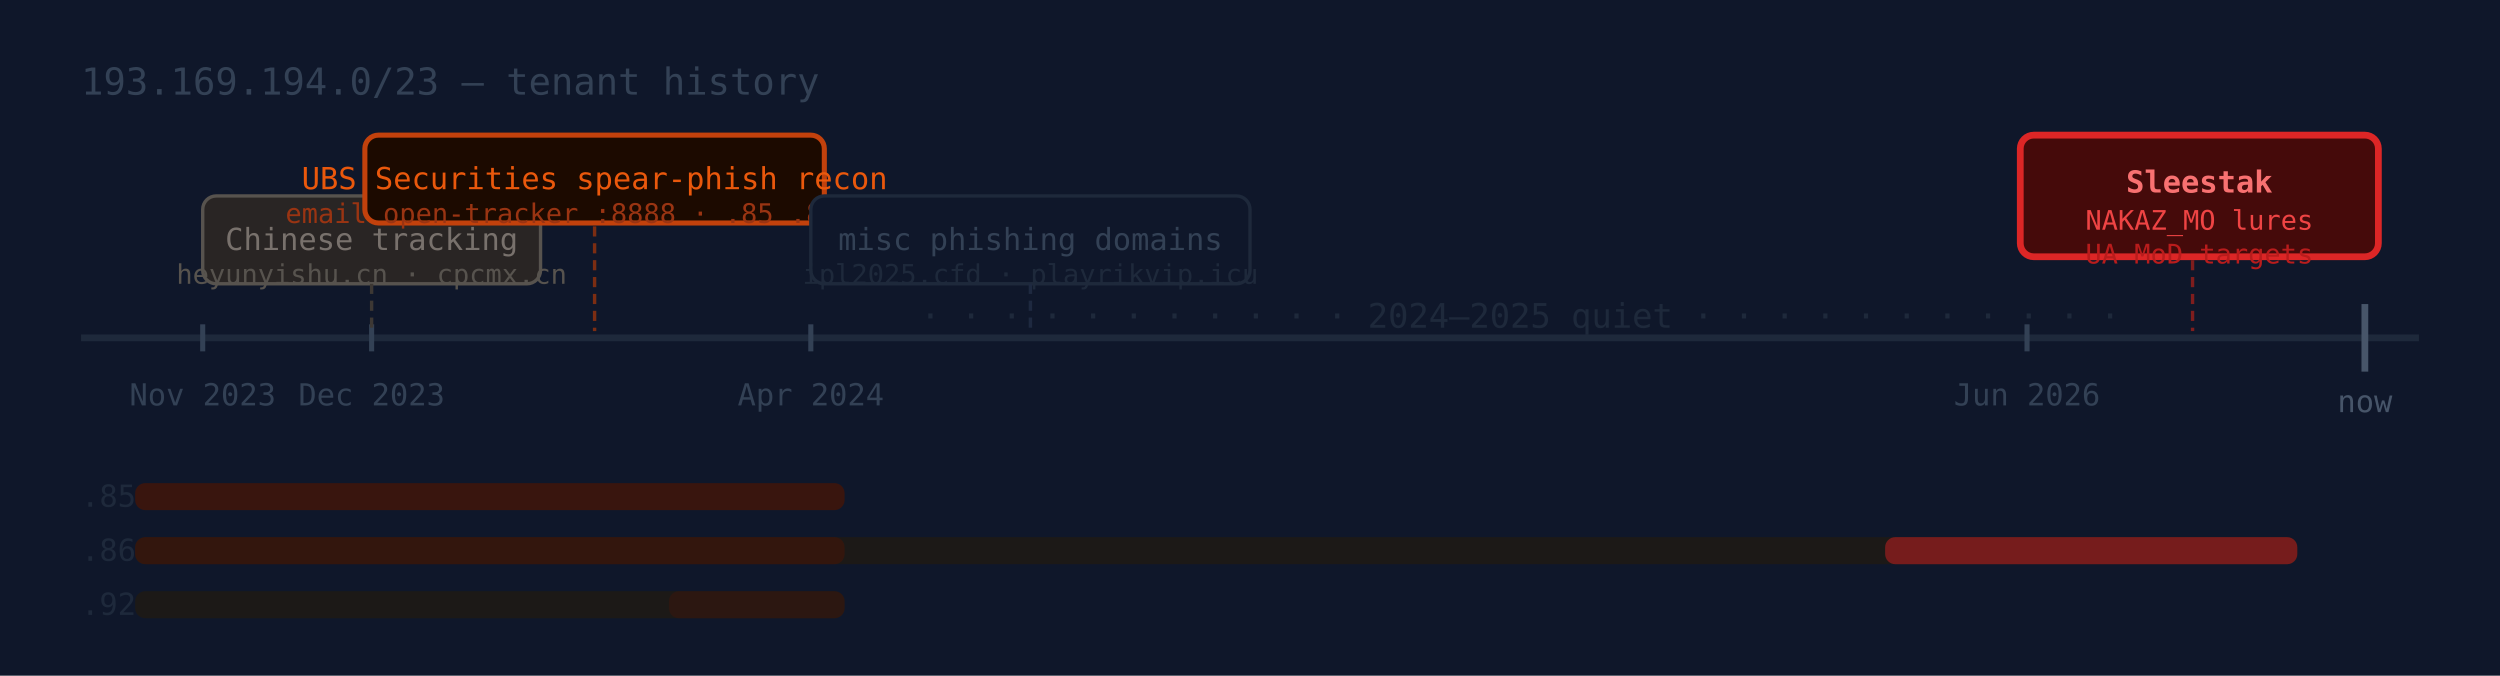
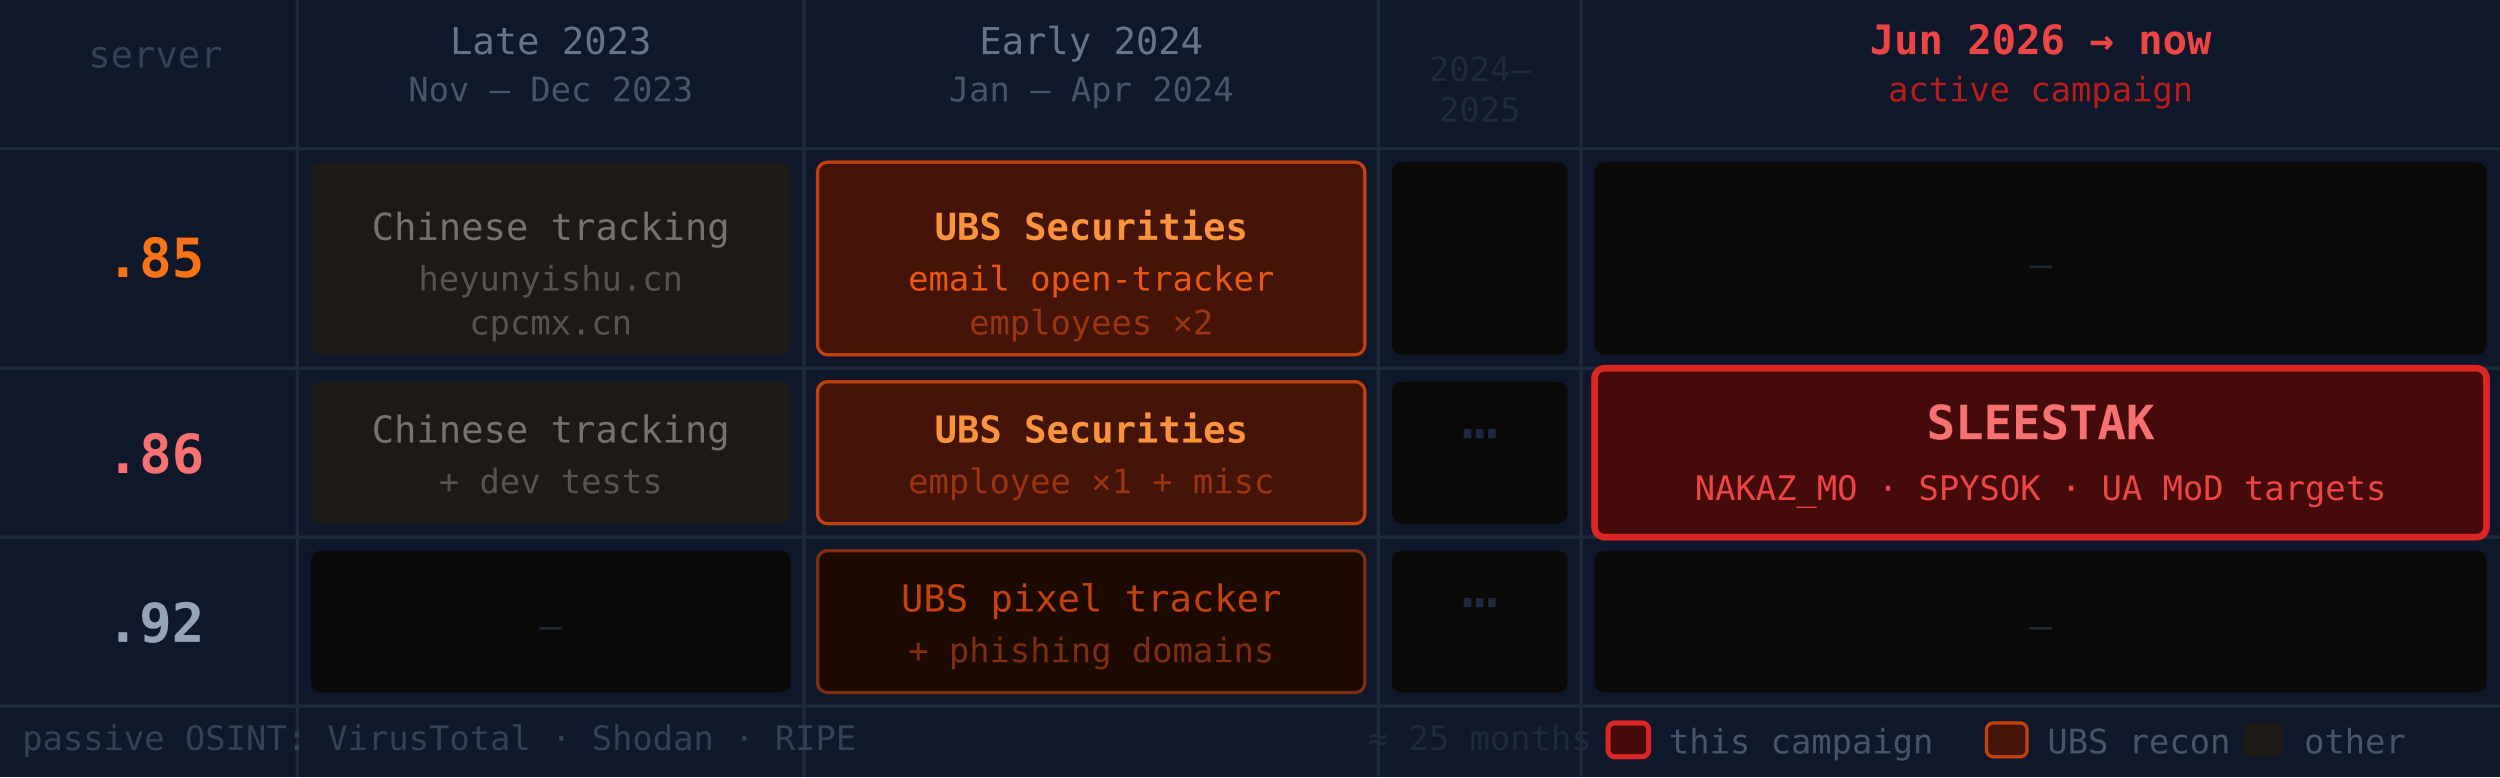
- <svg xmlns="http://www.w3.org/2000/svg" viewBox="0 0 740 200" font-family="ui-monospace,SFMono-Regular,Menlo,Monaco,Consolas,monospace">
-   <rect width="740" height="200" fill="#0f172a" />
-   <text x="24" y="28" fill="#334155" font-size="11">193.169.194.0/23  —  tenant history</text>
-   <line x1="24" y1="100" x2="716" y2="100" stroke="#1e293b" stroke-width="2" />
-   <line x1="60" y1="96" x2="60" y2="104" stroke="#334155" stroke-width="1.5" />
-   <text x="60" y="120" fill="#334155" font-size="9" text-anchor="middle">Nov 2023</text>
-   <line x1="110" y1="96" x2="110" y2="104" stroke="#334155" stroke-width="1.5" />
-   <text x="110" y="120" fill="#334155" font-size="9" text-anchor="middle">Dec 2023</text>
-   <line x1="240" y1="96" x2="240" y2="104" stroke="#334155" stroke-width="1.5" />
-   <text x="240" y="120" fill="#334155" font-size="9" text-anchor="middle">Apr 2024</text>
-   <line x1="600" y1="96" x2="600" y2="104" stroke="#334155" stroke-width="1.5" />
-   <text x="600" y="120" fill="#334155" font-size="9" text-anchor="middle">Jun 2026</text>
-   <line x1="700" y1="90" x2="700" y2="110" stroke="#475569" stroke-width="2" />
-   <text x="700" y="122" fill="#475569" font-size="9" text-anchor="middle">now</text>
-   <rect x="60" y="58" width="100" height="26" rx="4" fill="#292524" stroke="#57534e" stroke-width="1" />
-   <text x="110" y="74" fill="#78716c" font-size="9" text-anchor="middle">Chinese tracking</text>
-   <text x="110" y="84" fill="#57534e" font-size="8" text-anchor="middle">heyunyishu.cn · cpcmx.cn</text>
-   <line x1="110" y1="84" x2="110" y2="98" stroke="#3d3834" stroke-width="1" stroke-dasharray="3,2" />
-   <rect x="108" y="40" width="136" height="26" rx="4" fill="#1c0a00" stroke="#c2410c" stroke-width="1.5" />
-   <text x="176" y="56" fill="#ea580c" font-size="9" text-anchor="middle">UBS Securities spear-phish recon</text>
-   <text x="176" y="66" fill="#9a3412" font-size="8" text-anchor="middle">email open-tracker :8888 · .85 .86 .92</text>
-   <line x1="176" y1="67" x2="176" y2="98" stroke="#7c2d12" stroke-width="1" stroke-dasharray="3,2" />
-   <rect x="240" y="58" width="130" height="26" rx="4" fill="#0f172a" stroke="#1e293b" stroke-width="1" />
-   <text x="305" y="74" fill="#334155" font-size="9" text-anchor="middle">misc phishing domains</text>
-   <text x="305" y="84" fill="#1e293b" font-size="8" text-anchor="middle">ipl2025.cfd · playrikvip.icu</text>
-   <line x1="305" y1="84" x2="305" y2="98" stroke="#1e2940" stroke-width="1" stroke-dasharray="3,2" />
-   <rect x="598" y="40" width="106" height="36" rx="4" fill="#450a0a" stroke="#dc2626" stroke-width="2" />
-   <text x="651" y="57" fill="#f87171" font-size="9" text-anchor="middle" font-weight="bold">Sleestak</text>
-   <text x="651" y="68" fill="#ef4444" font-size="8" text-anchor="middle">NAKAZ_MO lures</text>
-   <text x="651" y="78" fill="#b91c1c" font-size="8" text-anchor="middle">UA MoD targets</text>
-   <line x1="649" y1="77" x2="649" y2="98" stroke="#7f1d1d" stroke-width="1" stroke-dasharray="3,2" />
-   <text x="450" y="97" fill="#1e293b" font-size="10" text-anchor="middle">· · · · · · · · · · · 2024–2025 quiet · · · · · · · · · · ·</text>
-   <text x="24" y="150" fill="#1e293b" font-size="9">.85</text>
-   <rect x="40" y="143" width="210" height="8" rx="3" fill="#431407" opacity="0.8" />
-   <text x="24" y="166" fill="#1e293b" font-size="9">.86</text>
-   <rect x="40" y="159" width="640" height="8" rx="3" fill="#1c1917" />
-   <rect x="40" y="159" width="210" height="8" rx="3" fill="#431407" opacity="0.6" />
-   <rect x="558" y="159" width="122" height="8" rx="3" fill="#7f1d1d" opacity="0.9" />
-   <text x="24" y="182" fill="#1e293b" font-size="9">.92</text>
-   <rect x="40" y="175" width="210" height="8" rx="3" fill="#1c1917" />
-   <rect x="198" y="175" width="52" height="8" rx="3" fill="#431407" opacity="0.4" />
+ <svg xmlns="http://www.w3.org/2000/svg" viewBox="0 0 740 230" font-family="ui-monospace,SFMono-Regular,Menlo,Monaco,Consolas,monospace">
+   <rect width="740" height="230" fill="#0f172a" />
+   <line x1="88" y1="0" x2="88" y2="230" stroke="#1e293b" stroke-width="1" />
+   <line x1="238" y1="0" x2="238" y2="230" stroke="#1e293b" stroke-width="1" />
+   <line x1="408" y1="0" x2="408" y2="230" stroke="#1e293b" stroke-width="1" />
+   <line x1="468" y1="0" x2="468" y2="230" stroke="#1e293b" stroke-width="1" />
+   <line x1="0" y1="44" x2="740" y2="44" stroke="#1e293b" stroke-width="1" />
+   <line x1="0" y1="109" x2="740" y2="109" stroke="#1e293b" stroke-width="1" />
+   <line x1="0" y1="159" x2="740" y2="159" stroke="#1e293b" stroke-width="1" />
+   <line x1="0" y1="209" x2="740" y2="209" stroke="#1e293b" stroke-width="1" />
+   <text x="46" y="20" fill="#334155" font-size="11" text-anchor="middle">server</text>
+   <text x="163" y="16" fill="#64748b" font-size="11" text-anchor="middle">Late 2023</text>
+   <text x="163" y="30" fill="#475569" font-size="10" text-anchor="middle">Nov – Dec 2023</text>
+   <text x="323" y="16" fill="#64748b" font-size="11" text-anchor="middle">Early 2024</text>
+   <text x="323" y="30" fill="#475569" font-size="10" text-anchor="middle">Jan – Apr 2024</text>
+   <text x="438" y="24" fill="#1e293b" font-size="10" text-anchor="middle">2024–</text>
+   <text x="438" y="36" fill="#1e293b" font-size="10" text-anchor="middle">2025</text>
+   <text x="604" y="16" fill="#ef4444" font-size="12" font-weight="bold" text-anchor="middle">Jun 2026 → now</text>
+   <text x="604" y="30" fill="#b91c1c" font-size="10" text-anchor="middle">active campaign</text>
+   <text x="46" y="82" fill="#f97316" font-size="16" font-weight="bold" text-anchor="middle">.85</text>
+   <text x="46" y="140" fill="#f87171" font-size="16" font-weight="bold" text-anchor="middle">.86</text>
+   <text x="46" y="190" fill="#94a3b8" font-size="16" font-weight="bold" text-anchor="middle">.92</text>
+   <rect x="92" y="48" width="142" height="57" fill="#1c1917" rx="3" />
+   <text x="163" y="71" fill="#78716c" font-size="11" text-anchor="middle">Chinese tracking</text>
+   <text x="163" y="86" fill="#57534e" font-size="10" text-anchor="middle">heyunyishu.cn</text>
+   <text x="163" y="99" fill="#57534e" font-size="10" text-anchor="middle">cpcmx.cn</text>
+   <rect x="242" y="48" width="162" height="57" fill="#431407" stroke="#c2410c" stroke-width="1" rx="3" />
+   <text x="323" y="71" fill="#fb923c" font-size="11" text-anchor="middle" font-weight="bold">UBS Securities</text>
+   <text x="323" y="86" fill="#ea580c" font-size="10" text-anchor="middle">email open-tracker</text>
+   <text x="323" y="99" fill="#9a3412" font-size="10" text-anchor="middle">employees ×2</text>
+   <rect x="412" y="48" width="52" height="57" fill="#0c0a09" rx="3" />
+   <rect x="472" y="48" width="264" height="57" fill="#0c0a09" rx="3" />
+   <text x="604" y="82" fill="#1e293b" font-size="11" text-anchor="middle">—</text>
+   <rect x="92" y="113" width="142" height="42" fill="#1c1917" rx="3" />
+   <text x="163" y="131" fill="#78716c" font-size="11" text-anchor="middle">Chinese tracking</text>
+   <text x="163" y="146" fill="#57534e" font-size="10" text-anchor="middle">+ dev tests</text>
+   <rect x="242" y="113" width="162" height="42" fill="#431407" stroke="#c2410c" stroke-width="1" rx="3" />
+   <text x="323" y="131" fill="#fb923c" font-size="11" text-anchor="middle" font-weight="bold">UBS Securities</text>
+   <text x="323" y="146" fill="#9a3412" font-size="10" text-anchor="middle">employee ×1  +  misc</text>
+   <rect x="412" y="113" width="52" height="42" fill="#0c0a09" rx="3" />
+   <text x="438" y="134" fill="#1e2940" font-size="18" text-anchor="middle">⋯</text>
+   <rect x="472" y="109" width="264" height="50" fill="#450a0a" stroke="#dc2626" stroke-width="2" rx="3" />
+   <text x="604" y="130" fill="#f87171" font-size="14" font-weight="bold" text-anchor="middle">SLEESTAK</text>
+   <text x="604" y="148" fill="#ef4444" font-size="10" text-anchor="middle">NAKAZ_MO · SPYSOK · UA MoD targets</text>
+   <rect x="92" y="163" width="142" height="42" fill="#0c0a09" rx="3" />
+   <text x="163" y="189" fill="#1e293b" font-size="11" text-anchor="middle">—</text>
+   <rect x="242" y="163" width="162" height="42" fill="#1c0a00" stroke="#7c2d12" stroke-width="1" rx="3" />
+   <text x="323" y="181" fill="#c2410c" font-size="11" text-anchor="middle">UBS pixel tracker</text>
+   <text x="323" y="196" fill="#7c2d12" font-size="10" text-anchor="middle">+ phishing domains</text>
+   <rect x="412" y="163" width="52" height="42" fill="#0c0a09" rx="3" />
+   <text x="438" y="184" fill="#1e2940" font-size="18" text-anchor="middle">⋯</text>
+   <rect x="472" y="163" width="264" height="42" fill="#0c0a09" rx="3" />
+   <text x="604" y="189" fill="#1e293b" font-size="11" text-anchor="middle">—</text>
+   <text x="438" y="222" fill="#1e293b" font-size="10" text-anchor="middle">≈ 25 months</text>
+   <text x="130" y="222" fill="#334155" font-size="10" text-anchor="middle">passive OSINT: VirusTotal · Shodan · RIPE</text>
+   <rect x="476" y="214" width="12" height="10" rx="2" fill="#450a0a" stroke="#dc2626" stroke-width="1.5" />
+   <text x="494" y="223" fill="#475569" font-size="10">this campaign</text>
+   <rect x="588" y="214" width="12" height="10" rx="2" fill="#431407" stroke="#c2410c" stroke-width="1" />
+   <text x="606" y="223" fill="#475569" font-size="10">UBS recon</text>
+   <rect x="664" y="214" width="12" height="10" rx="2" fill="#1c1917" />
+   <text x="682" y="223" fill="#475569" font-size="10">other</text>
</svg>
